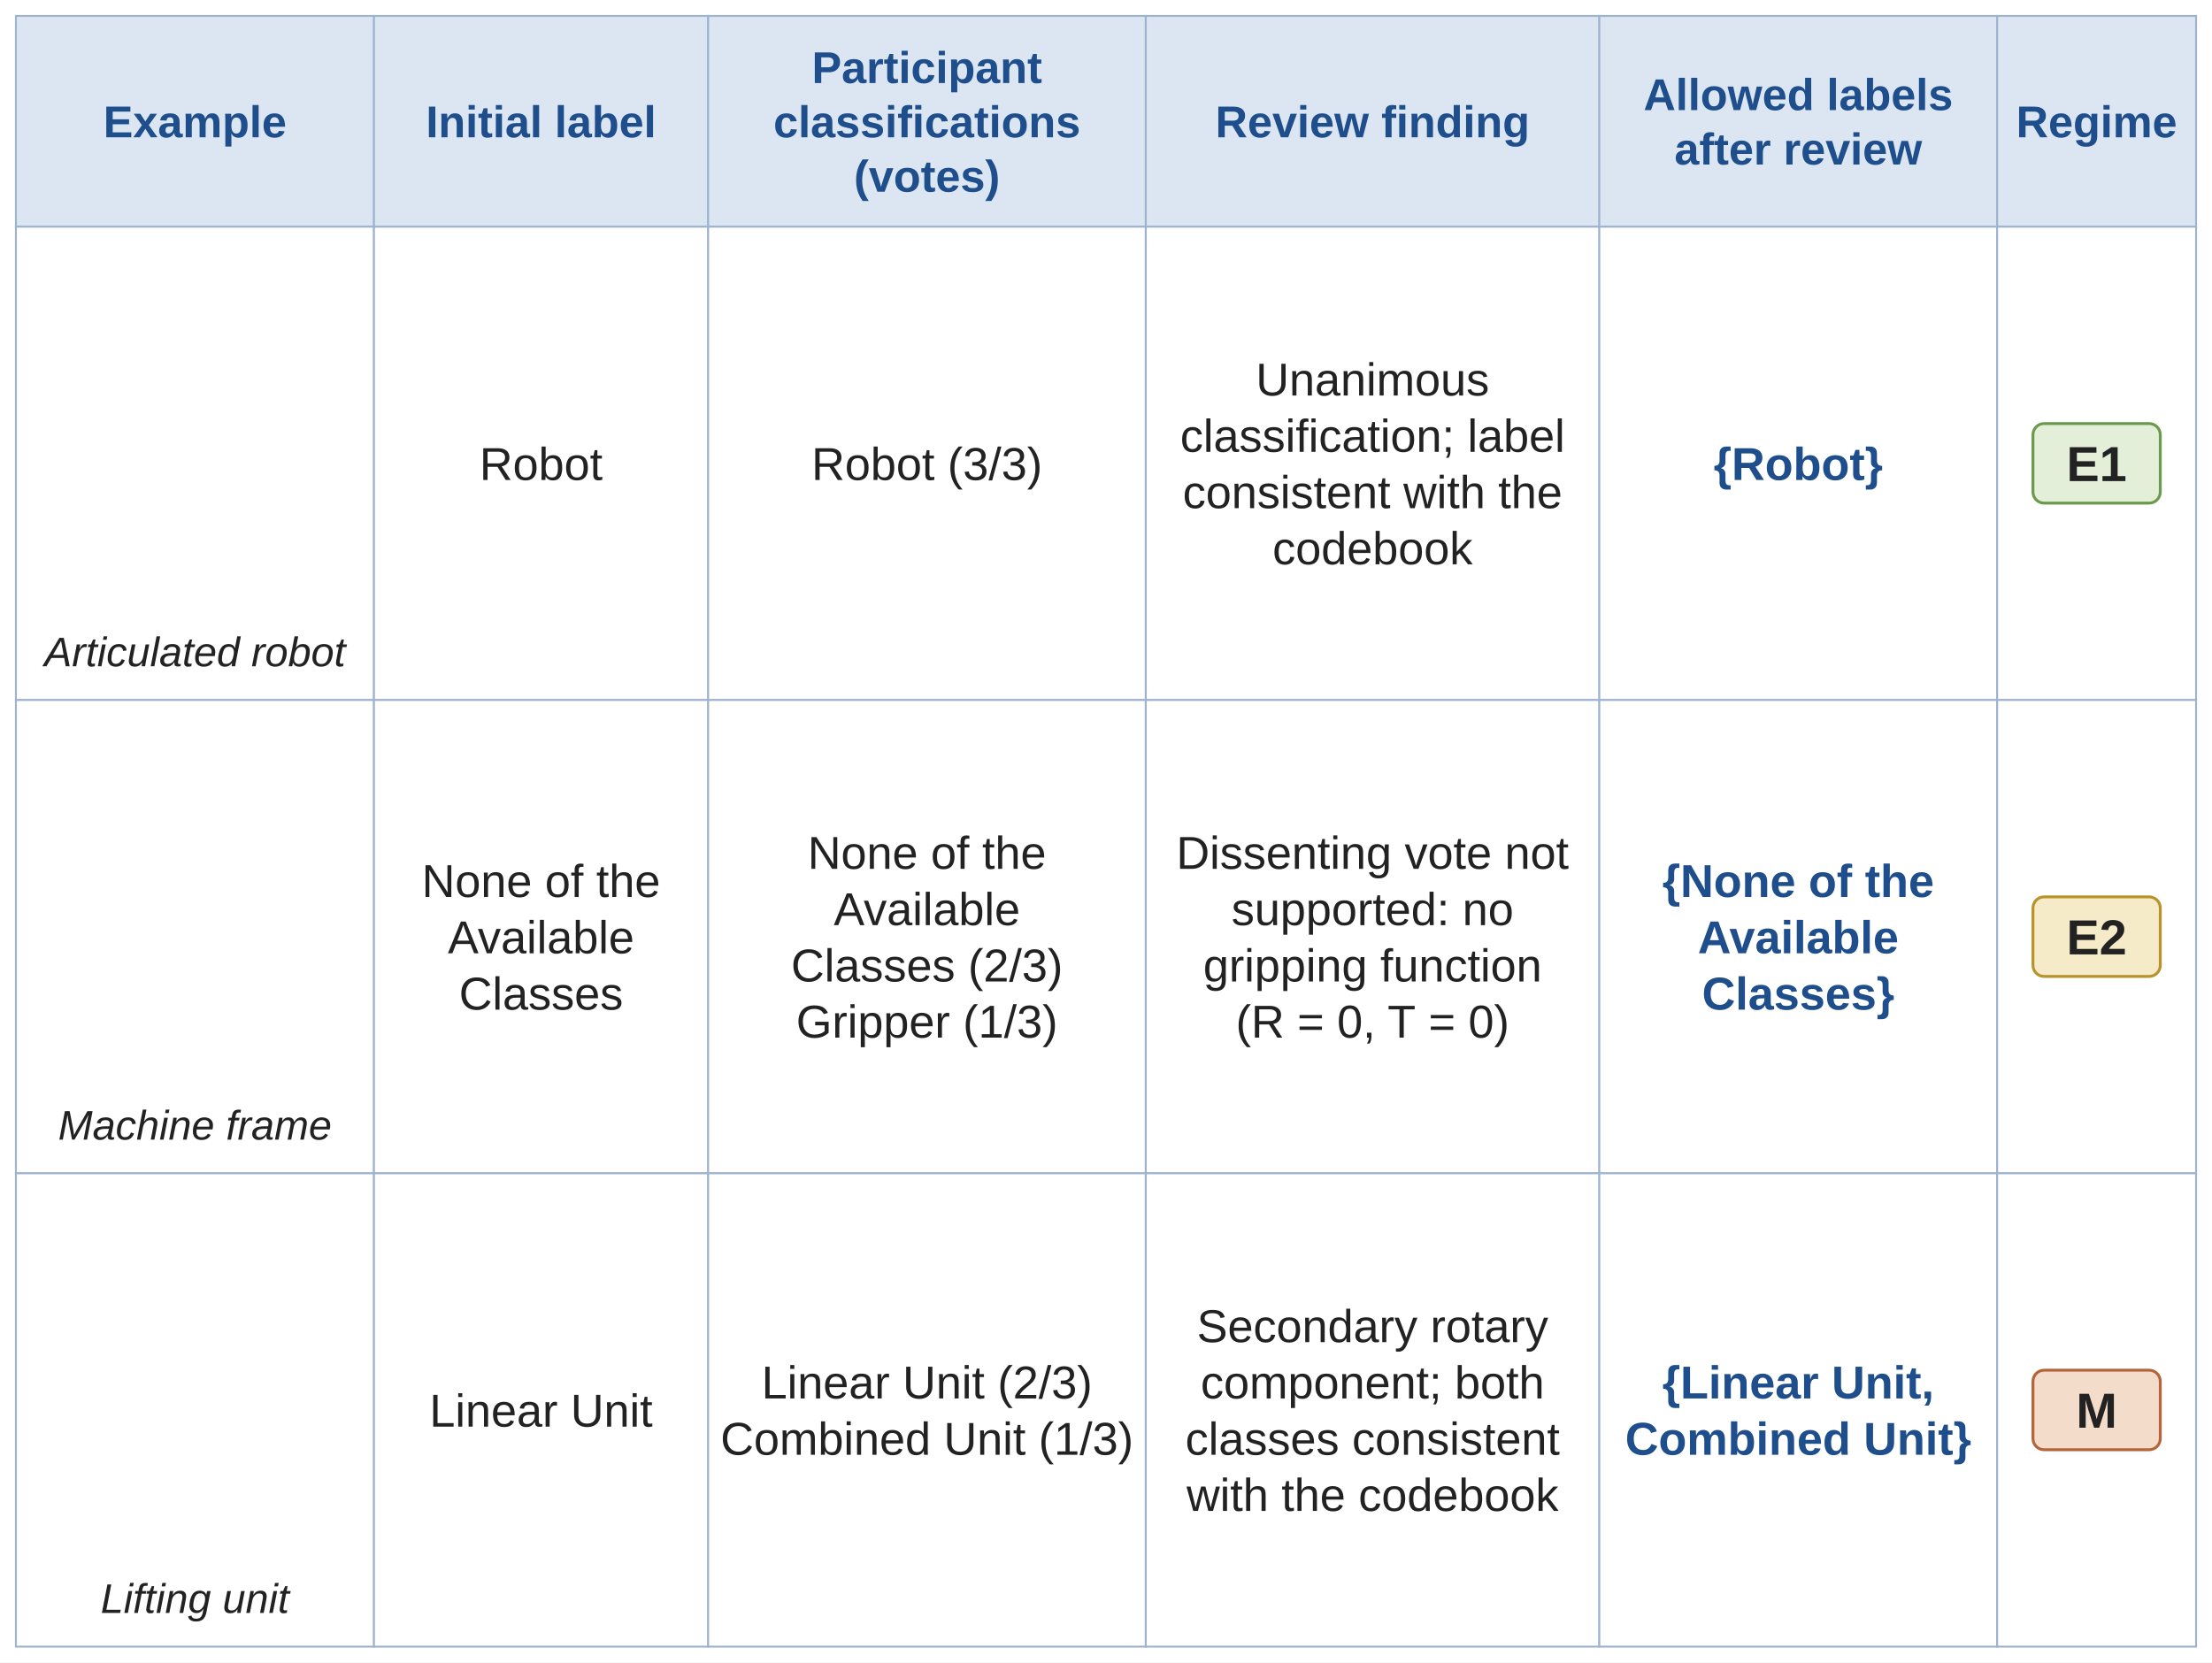
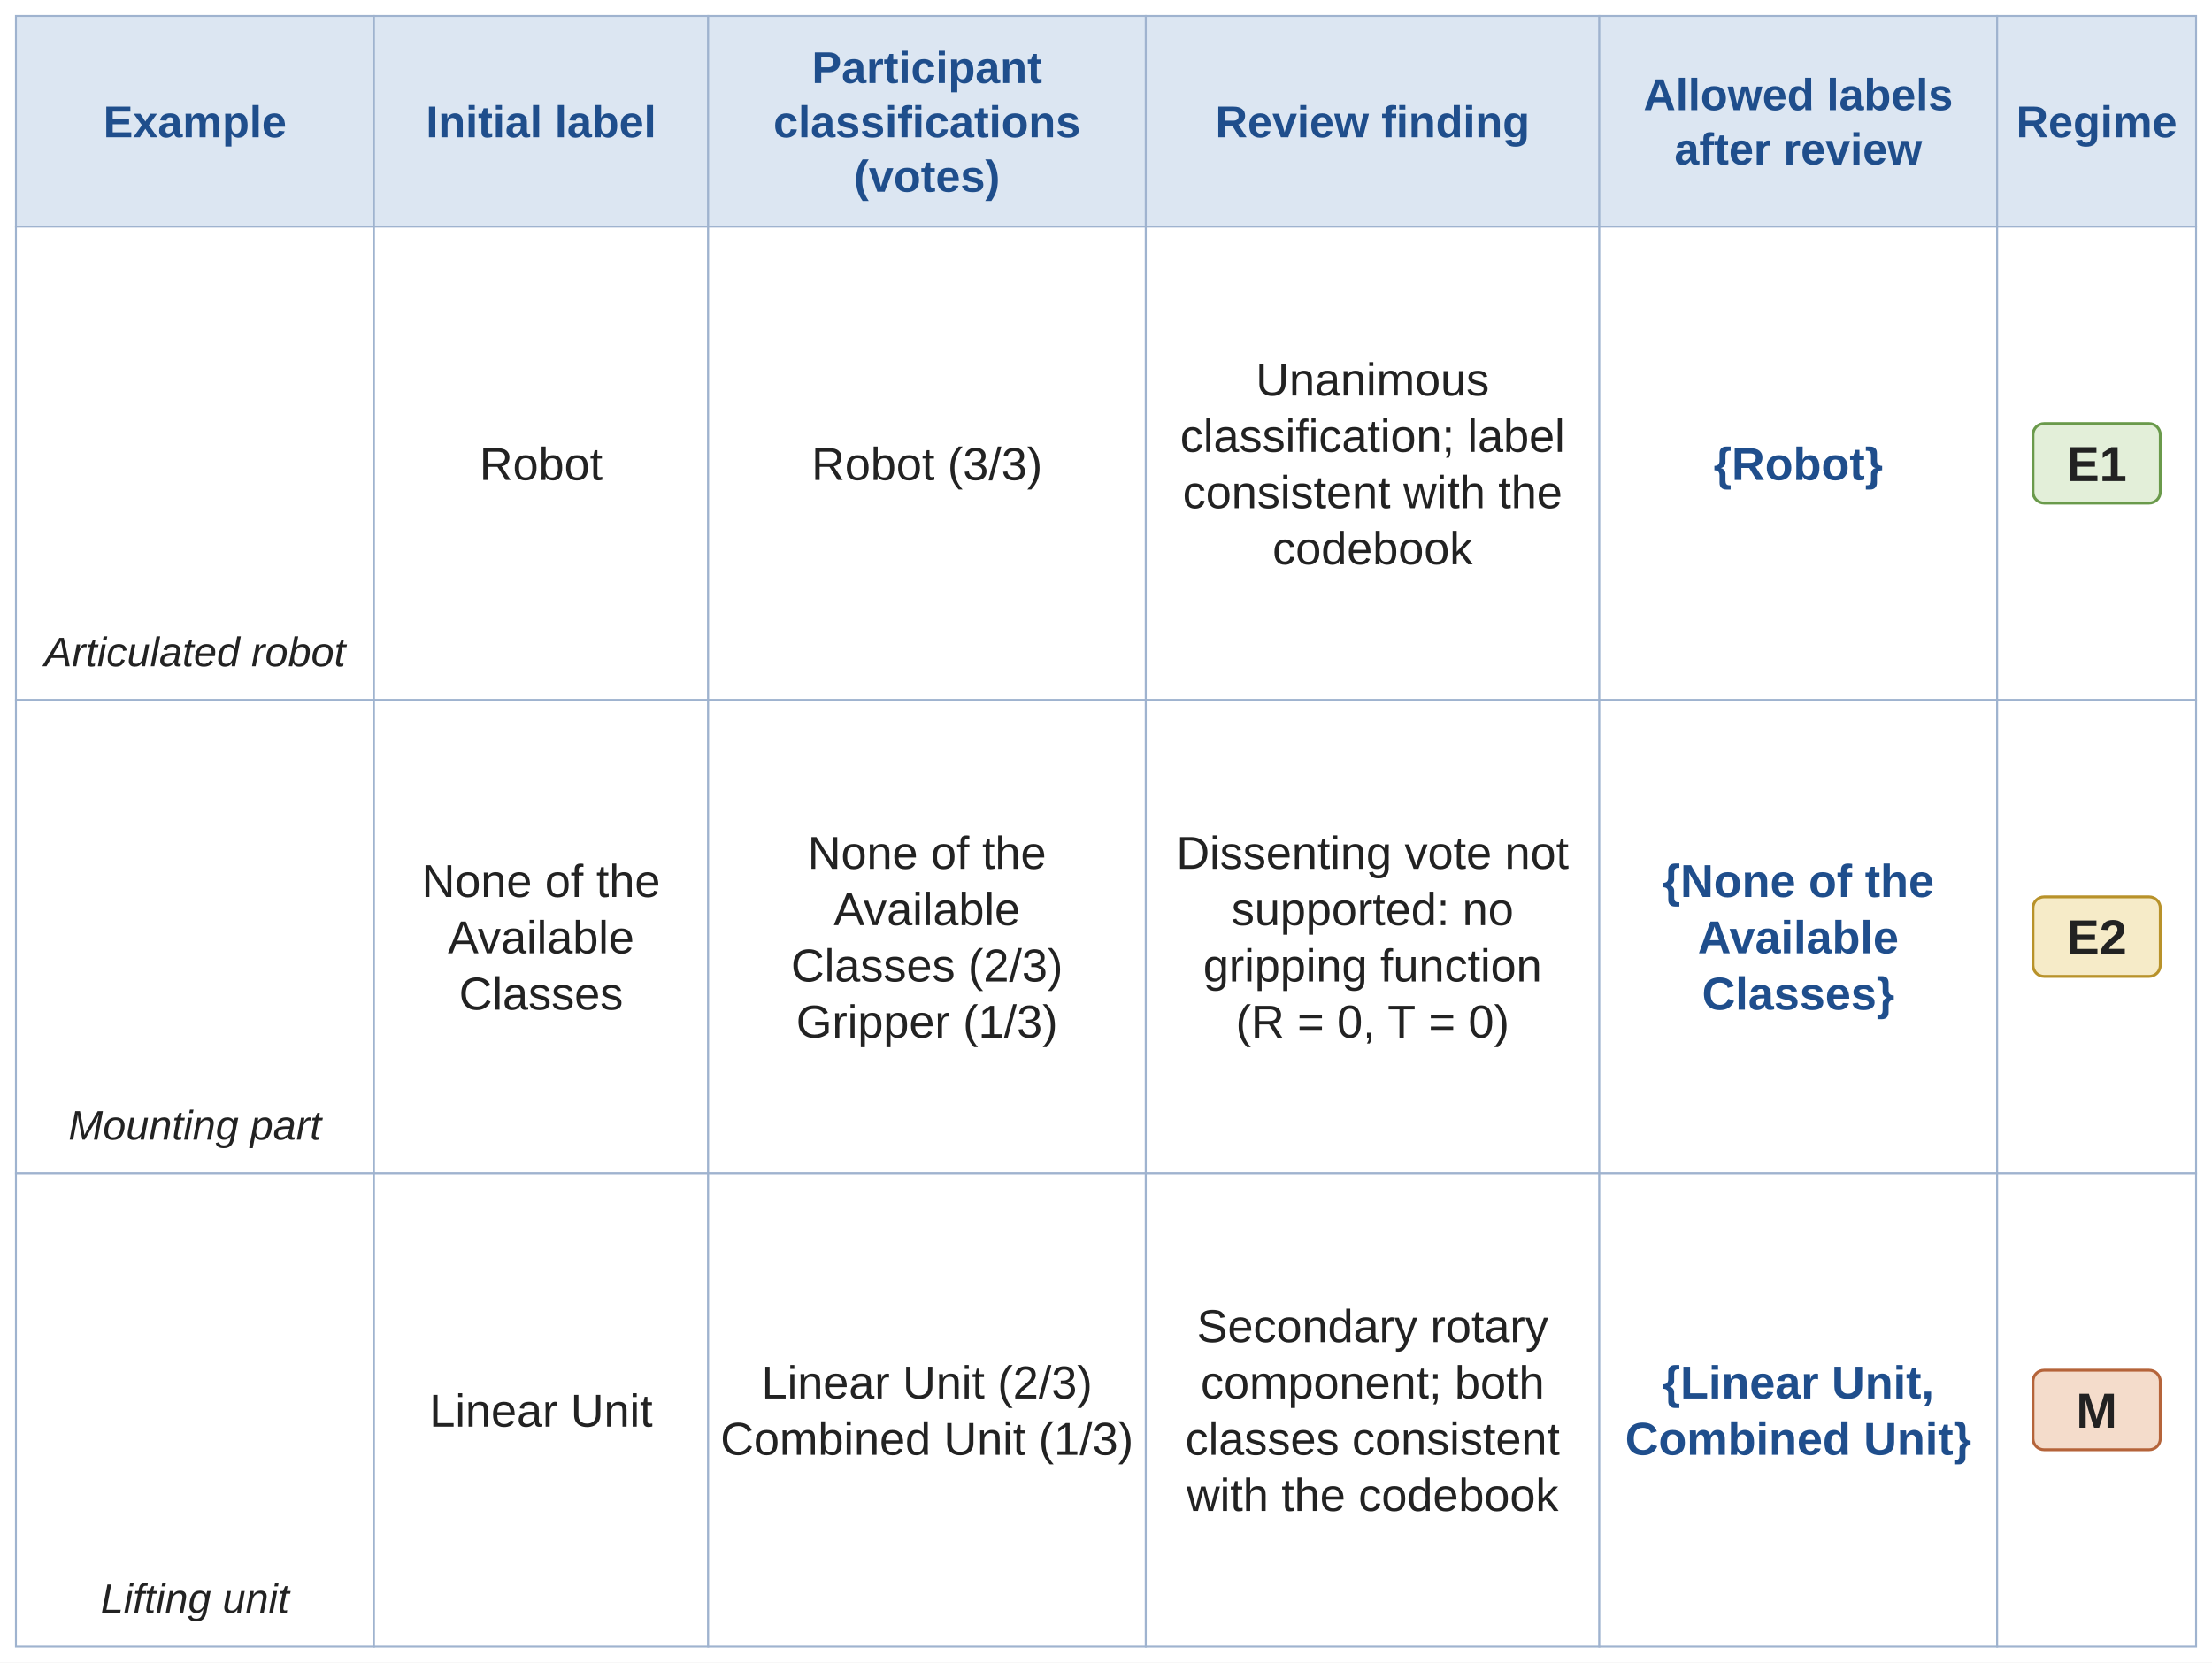
<svg xmlns="http://www.w3.org/2000/svg" width="1390" height="1045" viewBox="0 0 1390 1045">
  <rect width="100%" height="100%" fill="white" />
  <rect x="10" y="10" width="225" height="132.48" rx="0" fill="#DCE6F2" stroke="#9FB3CF" stroke-width="1.2" />
  <text x="122.5" y="86.3" font-family="Liberation Sans, Arial" font-size="28" font-weight="bold" font-style="normal" fill="#1F4E8C" text-anchor="middle">Example</text>
  <rect x="235" y="10" width="210" height="132.48" rx="0" fill="#DCE6F2" stroke="#9FB3CF" stroke-width="1.2" />
  <text x="340.0" y="86.3" font-family="Liberation Sans, Arial" font-size="28" font-weight="bold" font-style="normal" fill="#1F4E8C" text-anchor="middle">Initial label</text>
  <rect x="445" y="10" width="275" height="132.48" rx="0" fill="#DCE6F2" stroke="#9FB3CF" stroke-width="1.2" />
  <text x="582.5" y="52.2" font-family="Liberation Sans, Arial" font-size="28" font-weight="bold" font-style="normal" fill="#1F4E8C" text-anchor="middle">Participant</text>
  <text x="582.5" y="86.3" font-family="Liberation Sans, Arial" font-size="28" font-weight="bold" font-style="normal" fill="#1F4E8C" text-anchor="middle">classifications</text>
  <text x="582.5" y="120.5" font-family="Liberation Sans, Arial" font-size="28" font-weight="bold" font-style="normal" fill="#1F4E8C" text-anchor="middle">(votes)</text>
  <rect x="720" y="10" width="285" height="132.48" rx="0" fill="#DCE6F2" stroke="#9FB3CF" stroke-width="1.2" />
  <text x="862.5" y="86.3" font-family="Liberation Sans, Arial" font-size="28" font-weight="bold" font-style="normal" fill="#1F4E8C" text-anchor="middle">Review finding</text>
  <rect x="1005" y="10" width="250" height="132.48" rx="0" fill="#DCE6F2" stroke="#9FB3CF" stroke-width="1.2" />
  <text x="1130.0" y="69.2" font-family="Liberation Sans, Arial" font-size="28" font-weight="bold" font-style="normal" fill="#1F4E8C" text-anchor="middle">Allowed labels</text>
  <text x="1130.0" y="103.4" font-family="Liberation Sans, Arial" font-size="28" font-weight="bold" font-style="normal" fill="#1F4E8C" text-anchor="middle">after review</text>
  <rect x="1255" y="10" width="125" height="132.48" rx="0" fill="#DCE6F2" stroke="#9FB3CF" stroke-width="1.2" />
  <text x="1317.5" y="86.3" font-family="Liberation Sans, Arial" font-size="28" font-weight="bold" font-style="normal" fill="#1F4E8C" text-anchor="middle">Regime</text>
  <rect x="10" y="142.48" width="225" height="297.5" rx="0" fill="white" stroke="#9FB3CF" stroke-width="1.2" />
  <text x="122.5" y="418.8" font-family="Liberation Sans, Arial" font-size="26" font-weight="normal" font-style="italic" fill="#222222" text-anchor="middle">Articulated robot</text>
  <rect x="235" y="142.48" width="210" height="297.5" rx="0" fill="white" stroke="#9FB3CF" stroke-width="1.2" />
  <text x="340.0" y="301.7" font-family="Liberation Sans, Arial" font-size="29" font-weight="normal" font-style="normal" fill="#222222" text-anchor="middle">Robot</text>
  <rect x="445" y="142.48" width="275" height="297.5" rx="0" fill="white" stroke="#9FB3CF" stroke-width="1.2" />
  <text x="582.5" y="301.7" font-family="Liberation Sans, Arial" font-size="29" font-weight="normal" font-style="normal" fill="#222222" text-anchor="middle">Robot (3/3)</text>
  <rect x="720" y="142.48" width="285" height="297.5" rx="0" fill="white" stroke="#9FB3CF" stroke-width="1.2" />
  <text x="862.5" y="248.6" font-family="Liberation Sans, Arial" font-size="29" font-weight="normal" font-style="normal" fill="#222222" text-anchor="middle">Unanimous</text>
  <text x="862.5" y="284.0" font-family="Liberation Sans, Arial" font-size="29" font-weight="normal" font-style="normal" fill="#222222" text-anchor="middle">classification; label</text>
  <text x="862.5" y="319.4" font-family="Liberation Sans, Arial" font-size="29" font-weight="normal" font-style="normal" fill="#222222" text-anchor="middle">consistent with the</text>
  <text x="862.5" y="354.7" font-family="Liberation Sans, Arial" font-size="29" font-weight="normal" font-style="normal" fill="#222222" text-anchor="middle">codebook</text>
  <rect x="1005" y="142.48" width="250" height="297.5" rx="0" fill="white" stroke="#9FB3CF" stroke-width="1.2" />
  <text x="1130.0" y="301.7" font-family="Liberation Sans, Arial" font-size="29" font-weight="bold" font-style="normal" fill="#1F4E8C" text-anchor="middle">{Robot}</text>
  <rect x="1255" y="142.48" width="125" height="297.5" rx="0" fill="white" stroke="#9FB3CF" stroke-width="1.2" />
  <rect x="1277.5" y="266.23" width="80" height="50" rx="7" fill="#E3EFD9" stroke="#6A9A4B" stroke-width="1.8" />
  <text x="1317.5" y="302.4" font-family="Liberation Sans, Arial" font-size="31" font-weight="bold" font-style="normal" fill="#222222" text-anchor="middle">E1</text>
  <rect x="10" y="439.98" width="225" height="297.5" rx="0" fill="white" stroke="#9FB3CF" stroke-width="1.2" />
-   <text x="122.5" y="716.3" font-family="Liberation Sans, Arial" font-size="26" font-weight="normal" font-style="italic" fill="#222222" text-anchor="middle">Machine frame</text>
+   <text x="122.5" y="716.3" font-family="Liberation Sans, Arial" font-size="26" font-weight="normal" font-style="italic" fill="#222222" text-anchor="middle">Mounting part</text>
  <rect x="235" y="439.98" width="210" height="297.5" rx="0" fill="white" stroke="#9FB3CF" stroke-width="1.2" />
  <text x="340.0" y="563.8" font-family="Liberation Sans, Arial" font-size="29" font-weight="normal" font-style="normal" fill="#222222" text-anchor="middle">None of the</text>
  <text x="340.0" y="599.2" font-family="Liberation Sans, Arial" font-size="29" font-weight="normal" font-style="normal" fill="#222222" text-anchor="middle">Available</text>
  <text x="340.0" y="634.6" font-family="Liberation Sans, Arial" font-size="29" font-weight="normal" font-style="normal" fill="#222222" text-anchor="middle">Classes</text>
  <rect x="445" y="439.98" width="275" height="297.5" rx="0" fill="white" stroke="#9FB3CF" stroke-width="1.2" />
  <text x="582.5" y="546.1" font-family="Liberation Sans, Arial" font-size="29" font-weight="normal" font-style="normal" fill="#222222" text-anchor="middle">None of the</text>
  <text x="582.5" y="581.5" font-family="Liberation Sans, Arial" font-size="29" font-weight="normal" font-style="normal" fill="#222222" text-anchor="middle">Available</text>
  <text x="582.5" y="616.9" font-family="Liberation Sans, Arial" font-size="29" font-weight="normal" font-style="normal" fill="#222222" text-anchor="middle">Classes (2/3)</text>
  <text x="582.5" y="652.2" font-family="Liberation Sans, Arial" font-size="29" font-weight="normal" font-style="normal" fill="#222222" text-anchor="middle">Gripper (1/3)</text>
  <rect x="720" y="439.98" width="285" height="297.5" rx="0" fill="white" stroke="#9FB3CF" stroke-width="1.2" />
  <text x="862.5" y="546.1" font-family="Liberation Sans, Arial" font-size="29" font-weight="normal" font-style="normal" fill="#222222" text-anchor="middle">Dissenting vote not</text>
  <text x="862.5" y="581.5" font-family="Liberation Sans, Arial" font-size="29" font-weight="normal" font-style="normal" fill="#222222" text-anchor="middle">supported: no</text>
  <text x="862.5" y="616.9" font-family="Liberation Sans, Arial" font-size="29" font-weight="normal" font-style="normal" fill="#222222" text-anchor="middle">gripping function</text>
  <text x="862.5" y="652.2" font-family="Liberation Sans, Arial" font-size="29" font-weight="normal" font-style="normal" fill="#222222" text-anchor="middle">(R = 0, T = 0)</text>
  <rect x="1005" y="439.98" width="250" height="297.5" rx="0" fill="white" stroke="#9FB3CF" stroke-width="1.2" />
  <text x="1130.0" y="563.8" font-family="Liberation Sans, Arial" font-size="29" font-weight="bold" font-style="normal" fill="#1F4E8C" text-anchor="middle">{None of the</text>
  <text x="1130.0" y="599.2" font-family="Liberation Sans, Arial" font-size="29" font-weight="bold" font-style="normal" fill="#1F4E8C" text-anchor="middle">Available</text>
  <text x="1130.0" y="634.6" font-family="Liberation Sans, Arial" font-size="29" font-weight="bold" font-style="normal" fill="#1F4E8C" text-anchor="middle">Classes}</text>
  <rect x="1255" y="439.98" width="125" height="297.5" rx="0" fill="white" stroke="#9FB3CF" stroke-width="1.2" />
  <rect x="1277.5" y="563.73" width="80" height="50" rx="7" fill="#F6EBC8" stroke="#B8922A" stroke-width="1.8" />
  <text x="1317.5" y="599.9" font-family="Liberation Sans, Arial" font-size="31" font-weight="bold" font-style="normal" fill="#222222" text-anchor="middle">E2</text>
  <rect x="10" y="737.48" width="225" height="297.5" rx="0" fill="white" stroke="#9FB3CF" stroke-width="1.2" />
  <text x="122.5" y="1013.8" font-family="Liberation Sans, Arial" font-size="26" font-weight="normal" font-style="italic" fill="#222222" text-anchor="middle">Lifting unit</text>
  <rect x="235" y="737.48" width="210" height="297.5" rx="0" fill="white" stroke="#9FB3CF" stroke-width="1.2" />
  <text x="340.0" y="896.7" font-family="Liberation Sans, Arial" font-size="29" font-weight="normal" font-style="normal" fill="#222222" text-anchor="middle">Linear Unit</text>
  <rect x="445" y="737.48" width="275" height="297.5" rx="0" fill="white" stroke="#9FB3CF" stroke-width="1.2" />
  <text x="582.5" y="879.0" font-family="Liberation Sans, Arial" font-size="29" font-weight="normal" font-style="normal" fill="#222222" text-anchor="middle">Linear Unit (2/3)</text>
  <text x="582.5" y="914.4" font-family="Liberation Sans, Arial" font-size="29" font-weight="normal" font-style="normal" fill="#222222" text-anchor="middle">Combined Unit (1/3)</text>
  <rect x="720" y="737.48" width="285" height="297.5" rx="0" fill="white" stroke="#9FB3CF" stroke-width="1.2" />
  <text x="862.5" y="843.6" font-family="Liberation Sans, Arial" font-size="29" font-weight="normal" font-style="normal" fill="#222222" text-anchor="middle">Secondary rotary</text>
  <text x="862.5" y="879.0" font-family="Liberation Sans, Arial" font-size="29" font-weight="normal" font-style="normal" fill="#222222" text-anchor="middle">component; both</text>
  <text x="862.5" y="914.4" font-family="Liberation Sans, Arial" font-size="29" font-weight="normal" font-style="normal" fill="#222222" text-anchor="middle">classes consistent</text>
  <text x="862.5" y="949.7" font-family="Liberation Sans, Arial" font-size="29" font-weight="normal" font-style="normal" fill="#222222" text-anchor="middle">with the codebook</text>
  <rect x="1005" y="737.48" width="250" height="297.5" rx="0" fill="white" stroke="#9FB3CF" stroke-width="1.2" />
  <text x="1130.0" y="879.0" font-family="Liberation Sans, Arial" font-size="29" font-weight="bold" font-style="normal" fill="#1F4E8C" text-anchor="middle">{Linear Unit,</text>
  <text x="1130.0" y="914.4" font-family="Liberation Sans, Arial" font-size="29" font-weight="bold" font-style="normal" fill="#1F4E8C" text-anchor="middle">Combined Unit}</text>
  <rect x="1255" y="737.48" width="125" height="297.5" rx="0" fill="white" stroke="#9FB3CF" stroke-width="1.2" />
  <rect x="1277.5" y="861.23" width="80" height="50" rx="7" fill="#F4DCCB" stroke="#B5643A" stroke-width="1.8" />
  <text x="1317.5" y="897.4" font-family="Liberation Sans, Arial" font-size="31" font-weight="bold" font-style="normal" fill="#222222" text-anchor="middle">M</text>
</svg>
